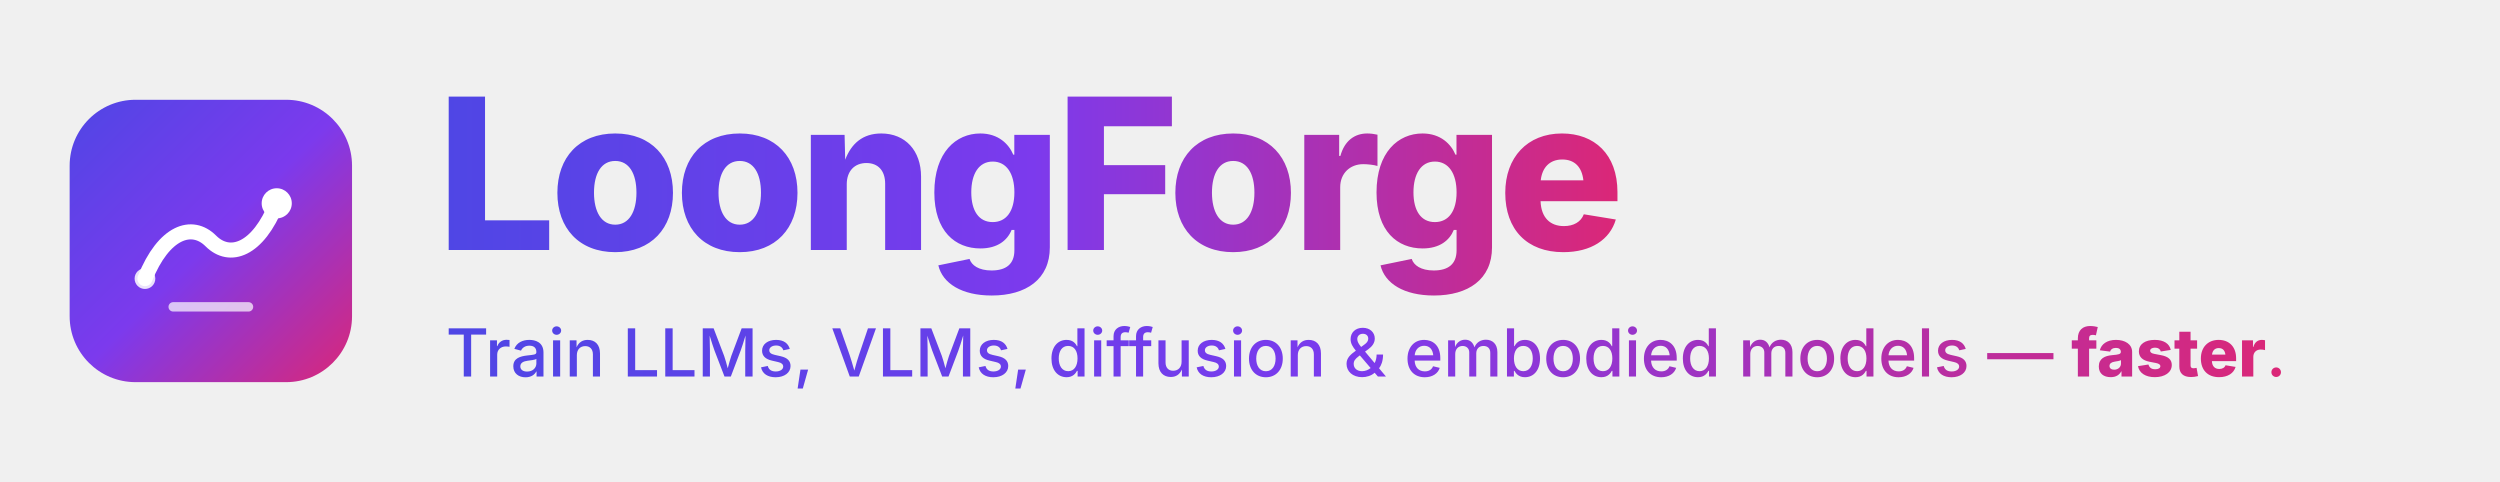
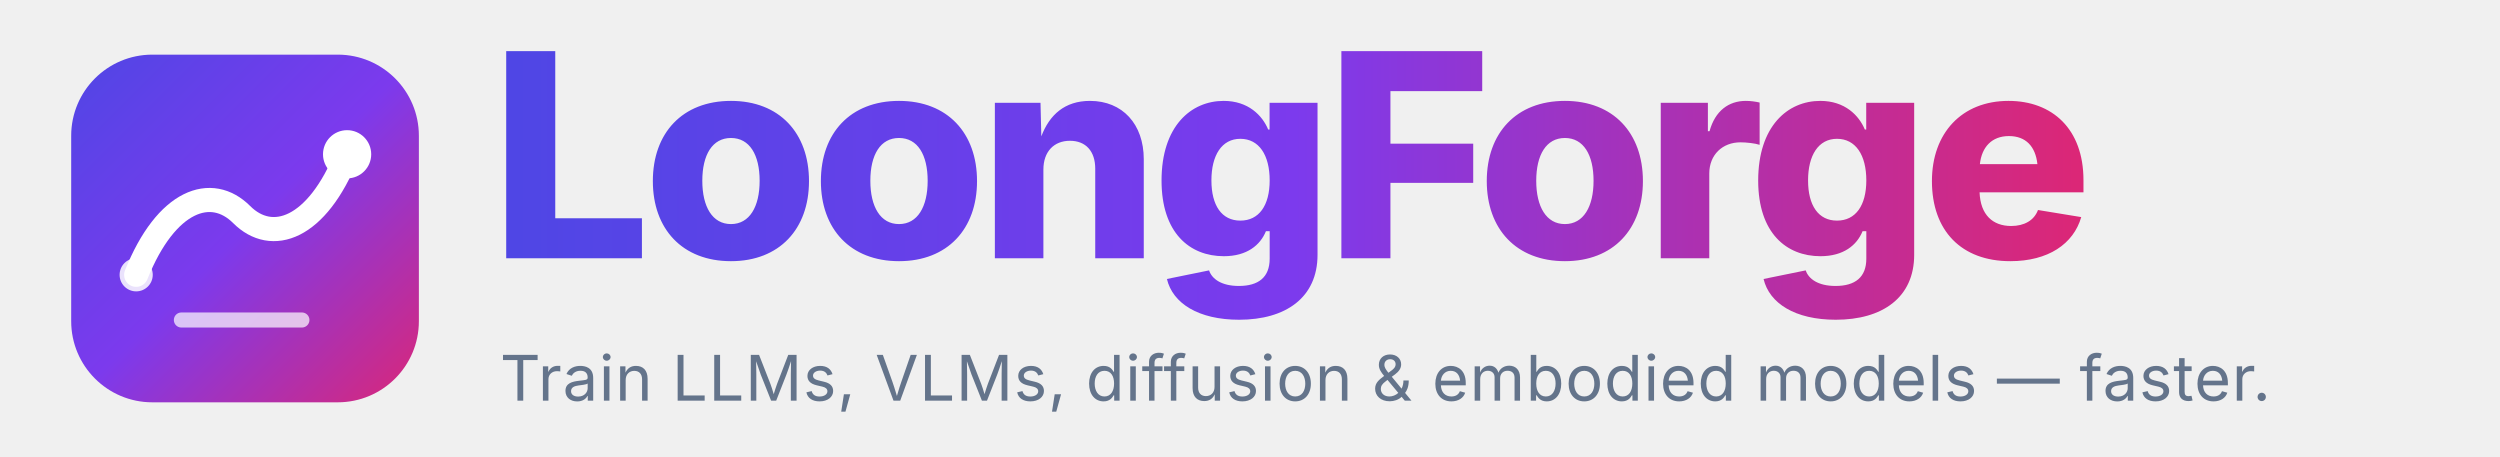
- <svg xmlns="http://www.w3.org/2000/svg" viewBox="0 0 830 160" width="830" height="160" role="img" aria-label="LoongForge — Train LLMs, VLMs, diffusion and embodied models, faster.">
+ <svg xmlns="http://www.w3.org/2000/svg" viewBox="0 0 755 138" width="755" height="138" role="img" aria-label="LoongForge — Train LLMs, VLMs, diffusion and embodied models, faster.">
  <defs>
    <linearGradient id="lf-icon" x1="0" y1="0" x2="1" y2="1">
      <stop offset="0%" stop-color="#4F46E5" />
      <stop offset="50%" stop-color="#7C3AED" />
      <stop offset="100%" stop-color="#DB2777" />
    </linearGradient>
    <linearGradient id="lf-text" x1="0" y1="0" x2="1" y2="0">
      <stop offset="0%" stop-color="#4F46E5" />
      <stop offset="50%" stop-color="#7C3AED" />
      <stop offset="100%" stop-color="#DB2777" />
    </linearGradient>
  </defs>
-   <g transform="translate(20,30) scale(1.5625)">
+   <g transform="translate(18,13) scale(1.75)">
    <rect x="2" y="2" width="60" height="60" rx="14" fill="url(#lf-icon)" />
-     <path d="M18 40 C 22 30, 28 28, 32 32 C 36 36, 42 34, 46 24" stroke="#fff" stroke-width="3.2" stroke-linecap="round" fill="none" />
-     <circle cx="46" cy="24" r="3.2" fill="#fff" />
-     <circle cx="18" cy="40" r="2.2" fill="#fff" opacity="0.85" />
-     <path d="M24 46 L40 46" stroke="#fff" stroke-width="2" stroke-linecap="round" opacity="0.7" />
+     <g transform="translate(32,32) scale(1.3) translate(-32.45,-33.85)">
+       <path d="M18 40 C 22 30, 28 28, 32 32 C 36 36, 42 34, 46 24" stroke="#fff" stroke-width="3.2" stroke-linecap="round" fill="none" />
+       <circle cx="46" cy="24" r="3.2" fill="#fff" />
+       <circle cx="18" cy="40" r="2.2" fill="#fff" opacity="0.85" />
+       <path d="M24 46 L40 46" stroke="#fff" stroke-width="2" stroke-linecap="round" opacity="0.7" />
+     </g>
  </g>
-   <text x="145" y="83" font-family="'Inter','Helvetica Neue','PingFang SC','Microsoft YaHei',Arial,sans-serif" font-weight="800" font-size="70" letter-spacing="-2" fill="url(#lf-text)">LoongForge</text>
-   <text x="148" y="125" font-family="'Inter','Helvetica Neue','PingFang SC','Microsoft YaHei',Arial,sans-serif" font-weight="500" font-size="22" fill="url(#lf-text)">Train LLMs, VLMs, diffusion &amp; embodied models — <tspan font-weight="800">faster</tspan>.</text>
+   <text x="148" y="78" font-family="'Inter','Helvetica Neue','PingFang SC','Microsoft YaHei',Arial,sans-serif" font-weight="800" font-size="86" letter-spacing="-2.5" fill="url(#lf-text)">LoongForge</text>
+   <text x="151" y="121" font-family="'Inter','Helvetica Neue','PingFang SC','Microsoft YaHei',Arial,sans-serif" font-weight="400" font-size="19" letter-spacing="0.3" fill="#64748B">Train LLMs, VLMs, diffusion &amp; embodied models — faster.</text>
</svg>
